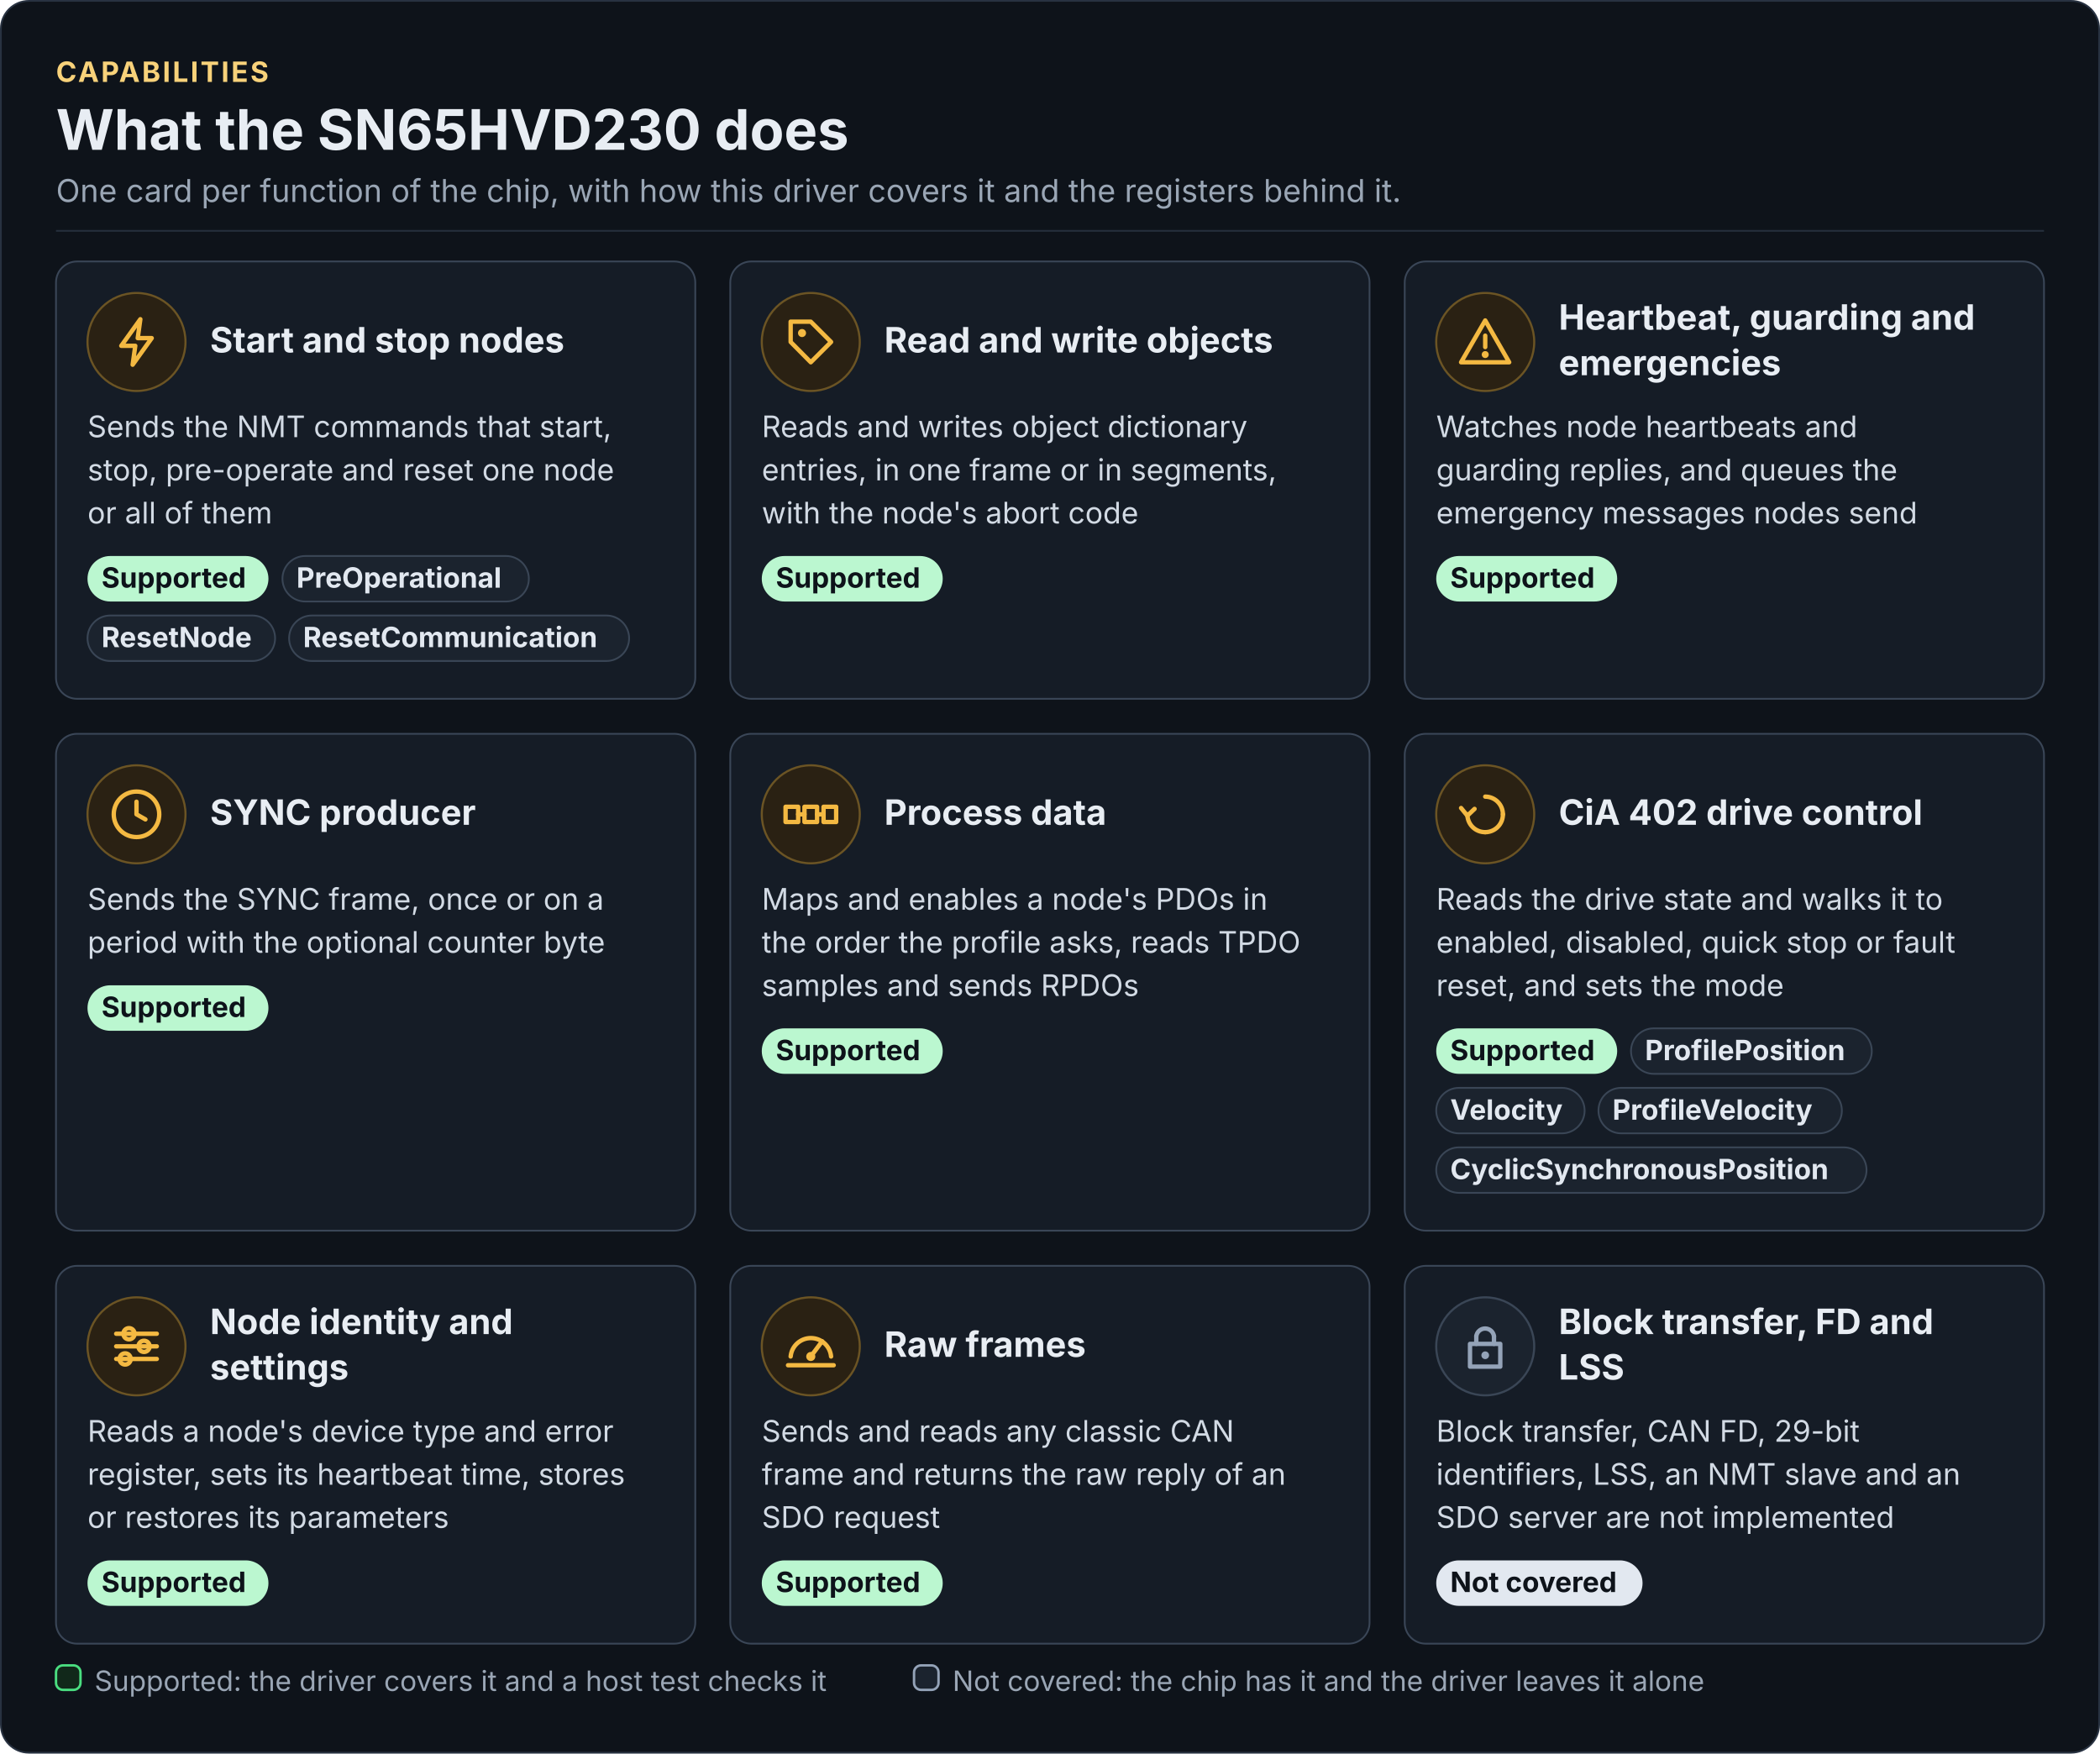
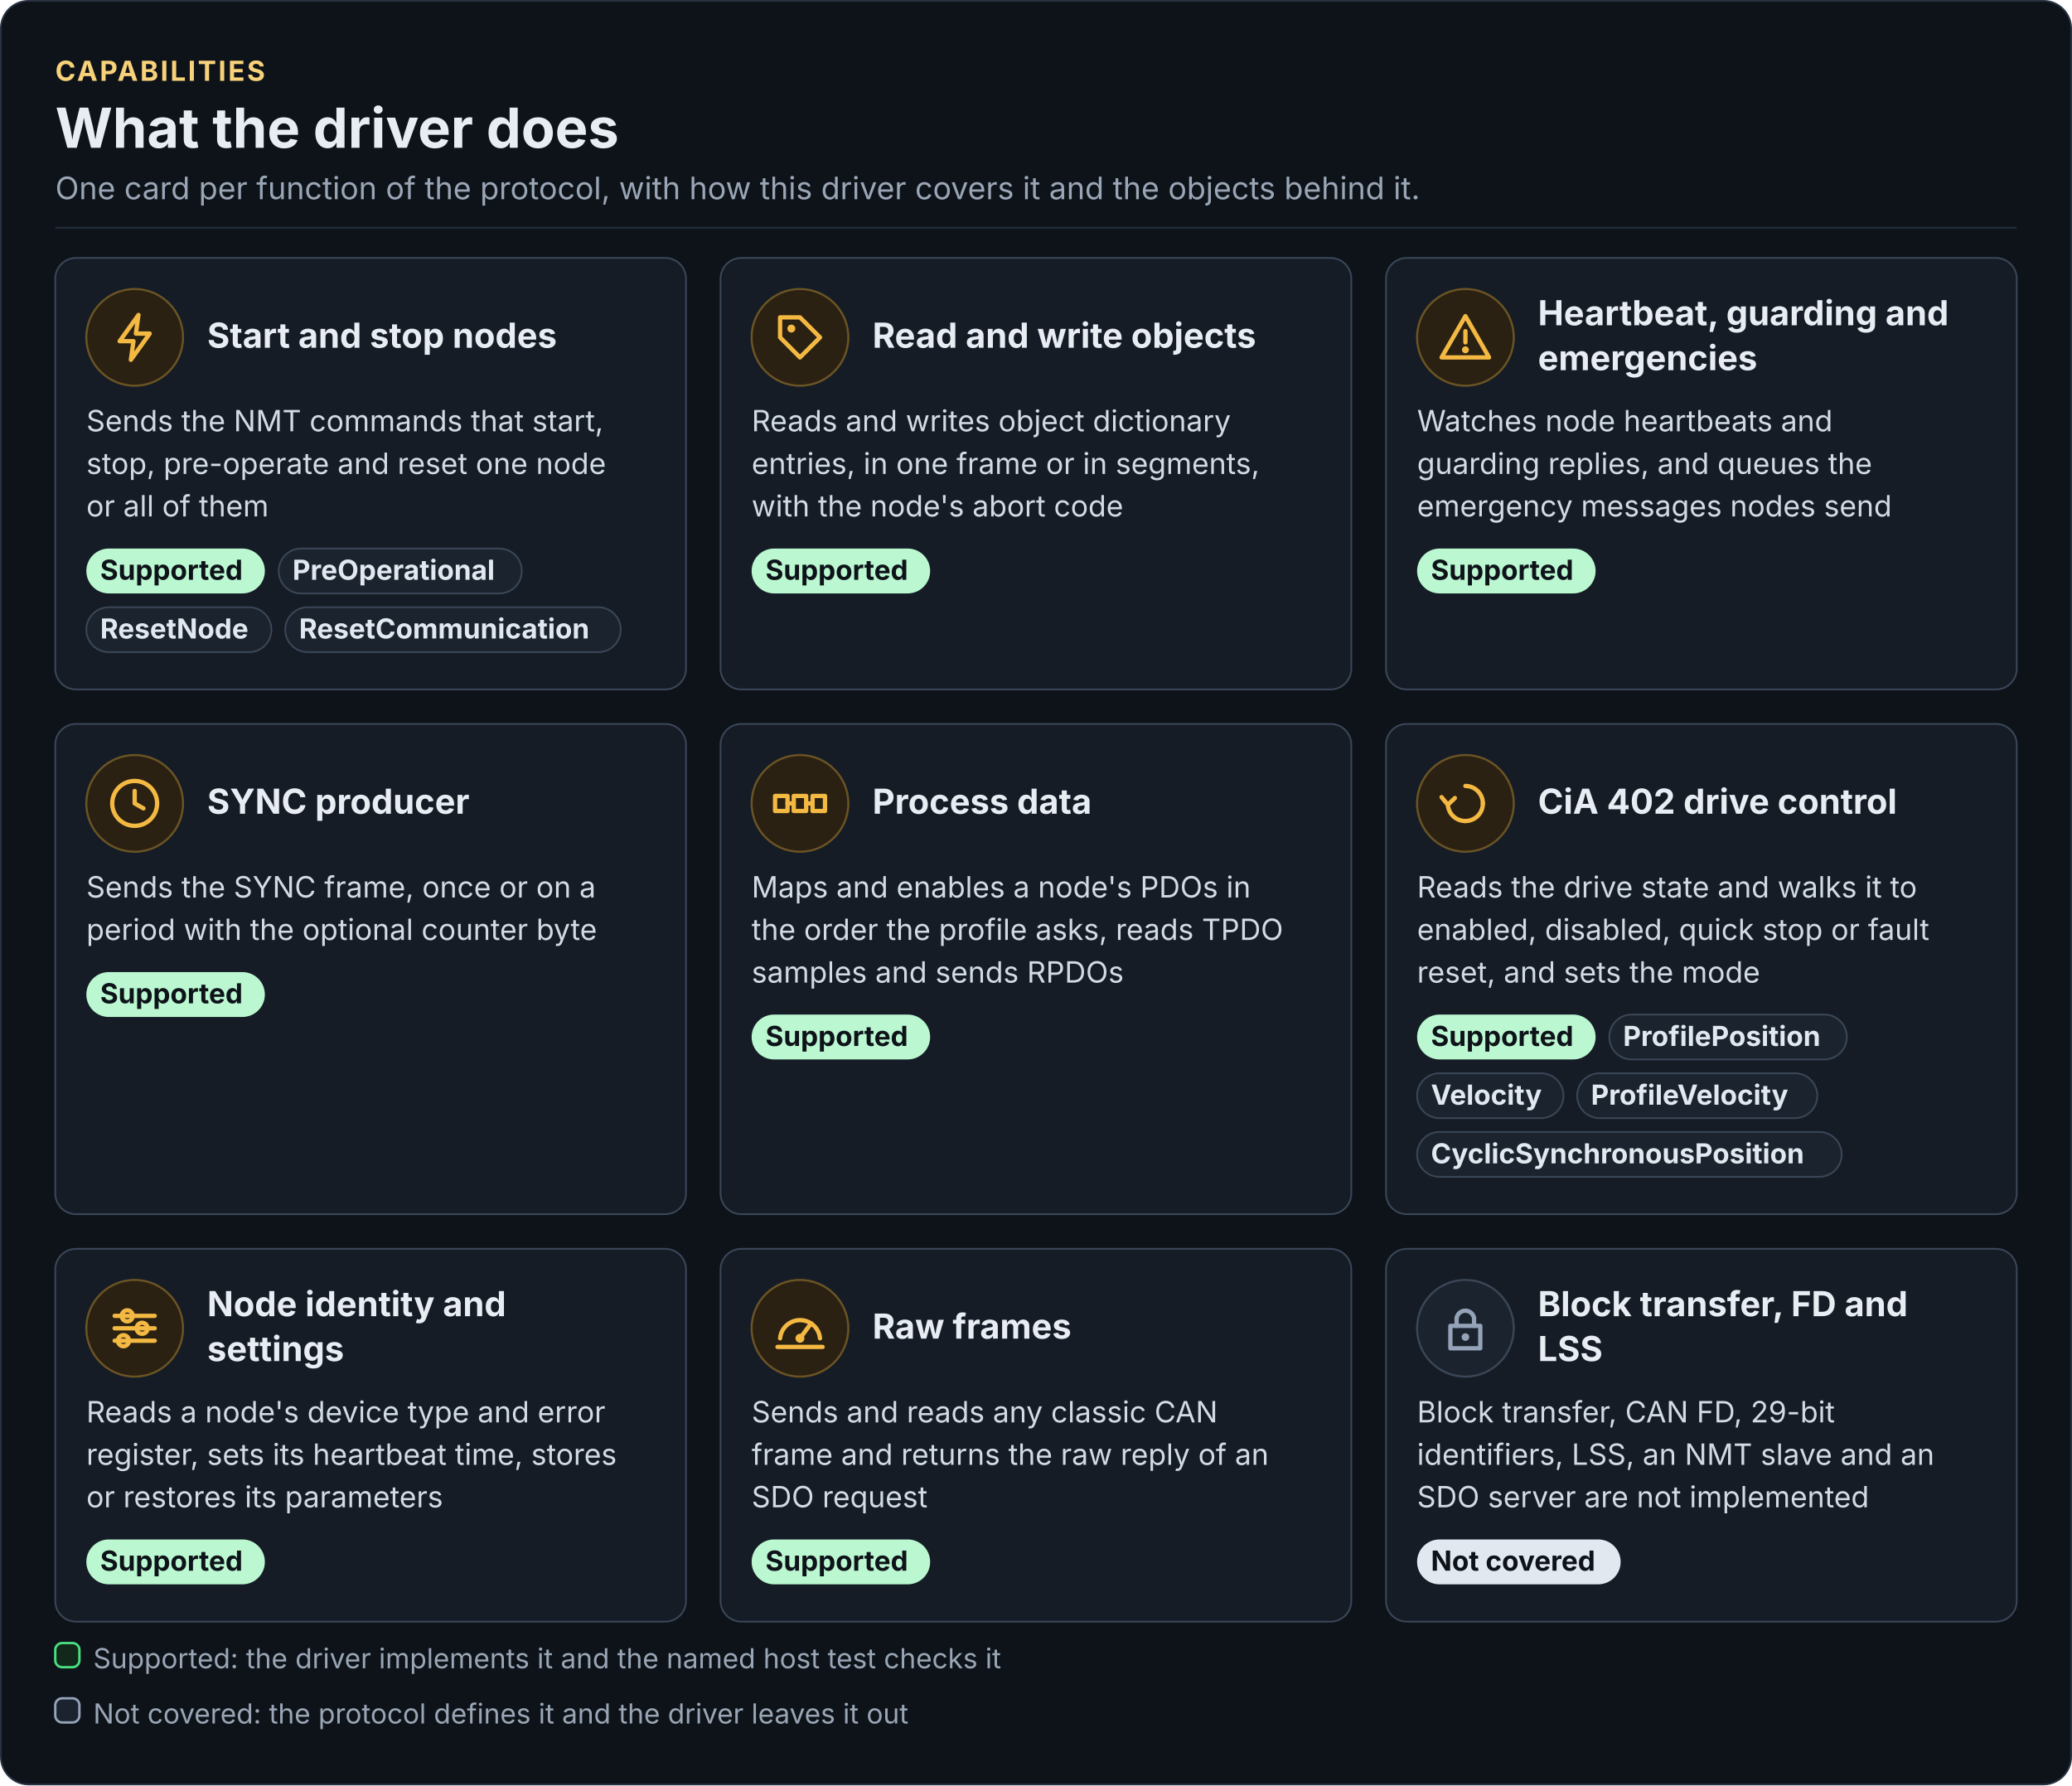
- <svg xmlns="http://www.w3.org/2000/svg" width="1200" height="1002" viewBox="0 0 1200 1002" role="img" aria-labelledby="chip-capabilities-title chip-capabilities-desc" font-family="Inter, 'Segoe UI', Roboto, 'Helvetica Neue', Arial, sans-serif">
-   <rect x="0.5" y="0.5" width="1199" height="1001" rx="16" fill="#0E131A" stroke="#283241" />
+ <svg xmlns="http://www.w3.org/2000/svg" width="1200" height="1034" viewBox="0 0 1200 1034" role="img" aria-labelledby="chip-capabilities-title chip-capabilities-desc" font-family="Inter, 'Segoe UI', Roboto, 'Helvetica Neue', Arial, sans-serif">
+   <rect x="0.5" y="0.5" width="1199" height="1033" rx="16" fill="#0E131A" stroke="#283241" />
  <text x="32" y="46.8" font-size="16" font-weight="700" letter-spacing="1.2" fill="#F8D27A">CAPABILITIES</text>
-   <text x="32" y="85.6" font-size="32" font-weight="700" fill="#E8EDF3">What the SN65HVD230 does</text>
-   <text x="32" y="115.4" font-size="18" fill="#9AA6B5">One card per function of the chip, with how this driver covers it and the registers behind it.</text>
+   <text x="32" y="85.6" font-size="32" font-weight="700" fill="#E8EDF3">What the driver does</text>
+   <text x="32" y="115.4" font-size="18" fill="#9AA6B5">One card per function of the protocol, with how this driver covers it and the objects behind it.</text>
  <rect x="32" y="131.4" width="1136" height="1" fill="#252F3C" />
  <rect x="32" y="149.4" width="365.3" height="249.9" rx="12" fill="#151C26" stroke="#3A4657" stroke-width="1" />
  <rect x="417.3" y="149.4" width="365.3" height="249.9" rx="12" fill="#151C26" stroke="#3A4657" stroke-width="1" />
  <rect x="802.7" y="149.4" width="365.3" height="249.9" rx="12" fill="#151C26" stroke="#3A4657" stroke-width="1" />
  <rect x="32" y="419.3" width="365.3" height="283.9" rx="12" fill="#151C26" stroke="#3A4657" stroke-width="1" />
  <rect x="417.3" y="419.3" width="365.3" height="283.9" rx="12" fill="#151C26" stroke="#3A4657" stroke-width="1" />
  <rect x="802.7" y="419.3" width="365.3" height="283.9" rx="12" fill="#151C26" stroke="#3A4657" stroke-width="1" />
  <rect x="32" y="723.3" width="365.3" height="215.9" rx="12" fill="#151C26" stroke="#3A4657" stroke-width="1" />
  <rect x="417.3" y="723.3" width="365.3" height="215.9" rx="12" fill="#151C26" stroke="#3A4657" stroke-width="1" />
  <rect x="802.7" y="723.3" width="365.3" height="215.9" rx="12" fill="#151C26" stroke="#3A4657" stroke-width="1" />
  <circle cx="78" cy="195.4" r="28" fill="#2A2113" stroke="#6B5424" stroke-width="1.2" />
  <path d="M80.2 182.4 L69.3 197.6 L77.3 197.6 L75.8 208.4 L86.7 193.2 L78.7 193.2 Z" fill="none" stroke="#F4B942" stroke-width="2.5" stroke-linecap="round" stroke-linejoin="round" />
  <text x="120" y="201.4" font-size="20" font-weight="700" fill="#E8EDF3">Start and stop nodes</text>
  <text x="50" y="249.8" font-size="17" fill="#D2DAE4">Sends the NMT commands that start,</text>
  <text x="50" y="274.5" font-size="17" fill="#D2DAE4">stop, pre-operate and reset one node</text>
  <text x="50" y="299.1" font-size="17" fill="#D2DAE4">or all of them</text>
  <rect x="50" y="317.7" width="103.4" height="26" rx="13" fill="#BBF7D0" />
  <text x="58" y="335.8" font-size="16" font-weight="700" fill="#0E131A">Supported</text>
  <rect x="161.4" y="317.7" width="140.8" height="26" rx="13" fill="#1B232E" stroke="#3A4656" stroke-width="1" />
  <text x="169.4" y="335.8" font-size="16" font-weight="700" fill="#E2E8F0">PreOperational</text>
  <rect x="50" y="351.7" width="107.2" height="26" rx="13" fill="#1B232E" stroke="#3A4656" stroke-width="1" />
  <text x="58" y="369.8" font-size="16" font-weight="700" fill="#E2E8F0">ResetNode</text>
  <rect x="165.2" y="351.7" width="194.3" height="26" rx="13" fill="#1B232E" stroke="#3A4656" stroke-width="1" />
  <text x="173.2" y="369.8" font-size="16" font-weight="700" fill="#E2E8F0">ResetCommunication</text>
  <circle cx="463.3" cy="195.4" r="28" fill="#2A2113" stroke="#6B5424" stroke-width="1.2" />
  <path d="M451.8 183.8 L463.3 183.8 L474.9 195.4 L463.3 207 L451.8 195.4 Z" fill="none" stroke="#F4B942" stroke-width="2.5" stroke-linecap="round" stroke-linejoin="round" />
  <circle cx="458.3" cy="190.3" r="2.3" fill="#F4B942" />
  <text x="505.3" y="201.4" font-size="20" font-weight="700" fill="#E8EDF3">Read and write objects</text>
  <text x="435.3" y="249.8" font-size="17" fill="#D2DAE4">Reads and writes object dictionary</text>
  <text x="435.3" y="274.5" font-size="17" fill="#D2DAE4">entries, in one frame or in segments,</text>
  <text x="435.3" y="299.1" font-size="17" fill="#D2DAE4">with the node's abort code</text>
  <rect x="435.3" y="317.7" width="103.4" height="26" rx="13" fill="#BBF7D0" />
  <text x="443.3" y="335.8" font-size="16" font-weight="700" fill="#0E131A">Supported</text>
  <circle cx="848.7" cy="195.4" r="28" fill="#2A2113" stroke="#6B5424" stroke-width="1.2" />
  <path d="M848.7 183.1 L862.4 207 L834.9 207 Z" fill="none" stroke="#F4B942" stroke-width="2.5" stroke-linecap="round" stroke-linejoin="round" />
  <path d="M848.7 191.8 L848.7 198.3" fill="none" stroke="#F4B942" stroke-width="2.5" stroke-linecap="round" stroke-linejoin="round" />
  <circle cx="848.7" cy="202.6" r="2" fill="#F4B942" />
  <text x="890.7" y="188.4" font-size="20" font-weight="700" fill="#E8EDF3">Heartbeat, guarding and</text>
  <text x="890.7" y="214.4" font-size="20" font-weight="700" fill="#E8EDF3">emergencies</text>
  <text x="820.7" y="249.8" font-size="17" fill="#D2DAE4">Watches node heartbeats and</text>
  <text x="820.7" y="274.5" font-size="17" fill="#D2DAE4">guarding replies, and queues the</text>
  <text x="820.7" y="299.1" font-size="17" fill="#D2DAE4">emergency messages nodes send</text>
  <rect x="820.7" y="317.7" width="103.4" height="26" rx="13" fill="#BBF7D0" />
  <text x="828.7" y="335.8" font-size="16" font-weight="700" fill="#0E131A">Supported</text>
  <circle cx="78" cy="465.3" r="28" fill="#2A2113" stroke="#6B5424" stroke-width="1.2" />
  <circle cx="78" cy="465.3" r="13" fill="none" stroke="#F4B942" stroke-width="2.5" />
  <path d="M78 458.1 L78 465.3 L83.1 468.2" fill="none" stroke="#F4B942" stroke-width="2.5" stroke-linecap="round" stroke-linejoin="round" />
  <text x="120" y="471.3" font-size="20" font-weight="700" fill="#E8EDF3">SYNC producer</text>
  <text x="50" y="519.8" font-size="17" fill="#D2DAE4">Sends the SYNC frame, once or on a</text>
  <text x="50" y="544.4" font-size="17" fill="#D2DAE4">period with the optional counter byte</text>
  <rect x="50" y="563" width="103.4" height="26" rx="13" fill="#BBF7D0" />
  <text x="58" y="581.1" font-size="16" font-weight="700" fill="#0E131A">Supported</text>
  <circle cx="463.3" cy="465.3" r="28" fill="#2A2113" stroke="#6B5424" stroke-width="1.2" />
  <path d="M448.9 461 L456.1 461 L456.1 469.7 L448.9 469.7 Z" fill="none" stroke="#F4B942" stroke-width="2.5" stroke-linecap="round" stroke-linejoin="round" />
  <path d="M459.7 461 L466.9 461 L466.9 469.7 L459.7 469.7 Z" fill="none" stroke="#F4B942" stroke-width="2.5" stroke-linecap="round" stroke-linejoin="round" />
  <path d="M470.6 461 L477.8 461 L477.8 469.7 L470.6 469.7 Z" fill="none" stroke="#F4B942" stroke-width="2.5" stroke-linecap="round" stroke-linejoin="round" />
  <path d="M456.1 465.3 L459.7 465.3" fill="none" stroke="#F4B942" stroke-width="2.5" stroke-linecap="round" stroke-linejoin="round" />
  <path d="M466.9 465.3 L470.6 465.3" fill="none" stroke="#F4B942" stroke-width="2.5" stroke-linecap="round" stroke-linejoin="round" />
  <text x="505.3" y="471.3" font-size="20" font-weight="700" fill="#E8EDF3">Process data</text>
  <text x="435.3" y="519.8" font-size="17" fill="#D2DAE4">Maps and enables a node's PDOs in</text>
  <text x="435.3" y="544.4" font-size="17" fill="#D2DAE4">the order the profile asks, reads TPDO</text>
  <text x="435.3" y="569.1" font-size="17" fill="#D2DAE4">samples and sends RPDOs</text>
  <rect x="435.3" y="587.6" width="103.4" height="26" rx="13" fill="#BBF7D0" />
  <text x="443.3" y="605.8" font-size="16" font-weight="700" fill="#0E131A">Supported</text>
  <circle cx="848.7" cy="465.3" r="28" fill="#2A2113" stroke="#6B5424" stroke-width="1.2" />
  <path d="M848.7 455.2 A10.1 10.1 0 0 1 858.8 465.3" fill="none" stroke="#F4B942" stroke-width="2.5" stroke-linecap="round" stroke-linejoin="round" />
  <path d="M858.8 465.3 A10.1 10.1 0 0 1 848.7 475.5" fill="none" stroke="#F4B942" stroke-width="2.5" stroke-linecap="round" stroke-linejoin="round" />
  <path d="M848.7 475.5 A10.1 10.1 0 0 1 838.5 465.3" fill="none" stroke="#F4B942" stroke-width="2.5" stroke-linecap="round" stroke-linejoin="round" />
  <path d="M834.9 461.7 L838.5 466.1 L842.6 462.2" fill="none" stroke="#F4B942" stroke-width="2.5" stroke-linecap="round" stroke-linejoin="round" />
  <text x="890.7" y="471.3" font-size="20" font-weight="700" fill="#E8EDF3">CiA 402 drive control</text>
  <text x="820.7" y="519.8" font-size="17" fill="#D2DAE4">Reads the drive state and walks it to</text>
  <text x="820.7" y="544.4" font-size="17" fill="#D2DAE4">enabled, disabled, quick stop or fault</text>
  <text x="820.7" y="569.1" font-size="17" fill="#D2DAE4">reset, and sets the mode</text>
  <rect x="820.7" y="587.6" width="103.4" height="26" rx="13" fill="#BBF7D0" />
  <text x="828.7" y="605.8" font-size="16" font-weight="700" fill="#0E131A">Supported</text>
  <rect x="932" y="587.6" width="137.6" height="26" rx="13" fill="#1B232E" stroke="#3A4656" stroke-width="1" />
  <text x="940" y="605.8" font-size="16" font-weight="700" fill="#E2E8F0">ProfilePosition</text>
  <rect x="820.7" y="621.6" width="84.8" height="26" rx="13" fill="#1B232E" stroke="#3A4656" stroke-width="1" />
  <text x="828.7" y="639.8" font-size="16" font-weight="700" fill="#E2E8F0">Velocity</text>
  <rect x="913.4" y="621.6" width="139.1" height="26" rx="13" fill="#1B232E" stroke="#3A4656" stroke-width="1" />
  <text x="921.4" y="639.8" font-size="16" font-weight="700" fill="#E2E8F0">ProfileVelocity</text>
  <rect x="820.7" y="655.6" width="245.9" height="26" rx="13" fill="#1B232E" stroke="#3A4656" stroke-width="1" />
  <text x="828.7" y="673.8" font-size="16" font-weight="700" fill="#E2E8F0">CyclicSynchronousPosition</text>
  <circle cx="78" cy="769.3" r="28" fill="#2A2113" stroke="#6B5424" stroke-width="1.2" />
  <path d="M66.4 762.1 L89.6 762.1" fill="none" stroke="#F4B942" stroke-width="2.5" stroke-linecap="round" stroke-linejoin="round" />
  <circle cx="73.7" cy="762.1" r="3.2" fill="none" stroke="#F4B942" stroke-width="2.5" />
  <path d="M66.4 769.3 L89.6 769.3" fill="none" stroke="#F4B942" stroke-width="2.5" stroke-linecap="round" stroke-linejoin="round" />
  <circle cx="82.3" cy="769.3" r="3.2" fill="none" stroke="#F4B942" stroke-width="2.5" />
  <path d="M66.4 776.5 L89.6 776.5" fill="none" stroke="#F4B942" stroke-width="2.5" stroke-linecap="round" stroke-linejoin="round" />
  <circle cx="71.5" cy="776.5" r="3.2" fill="none" stroke="#F4B942" stroke-width="2.5" />
  <text x="120" y="762.3" font-size="20" font-weight="700" fill="#E8EDF3">Node identity and</text>
  <text x="120" y="788.3" font-size="20" font-weight="700" fill="#E8EDF3">settings</text>
  <text x="50" y="823.8" font-size="17" fill="#D2DAE4">Reads a node's device type and error</text>
  <text x="50" y="848.4" font-size="17" fill="#D2DAE4">register, sets its heartbeat time, stores</text>
  <text x="50" y="873" font-size="17" fill="#D2DAE4">or restores its parameters</text>
  <rect x="50" y="891.6" width="103.4" height="26" rx="13" fill="#BBF7D0" />
  <text x="58" y="909.7" font-size="16" font-weight="700" fill="#0E131A">Supported</text>
  <circle cx="463.3" cy="769.3" r="28" fill="#2A2113" stroke="#6B5424" stroke-width="1.2" />
  <path d="M451.8 775.1 A11.6 11.6 0 0 1 474.9 775.1" fill="none" stroke="#F4B942" stroke-width="2.5" stroke-linecap="round" stroke-linejoin="round" />
  <path d="M463.3 775.1 L469.8 766.4" fill="none" stroke="#F4B942" stroke-width="2.5" stroke-linecap="round" stroke-linejoin="round" />
  <circle cx="463.3" cy="775.1" r="2.6" fill="#F4B942" />
  <path d="M450.3 780.1 L476.4 780.1" fill="none" stroke="#F4B942" stroke-width="2.5" stroke-linecap="round" stroke-linejoin="round" />
  <text x="505.3" y="775.3" font-size="20" font-weight="700" fill="#E8EDF3">Raw frames</text>
  <text x="435.3" y="823.8" font-size="17" fill="#D2DAE4">Sends and reads any classic CAN</text>
  <text x="435.3" y="848.4" font-size="17" fill="#D2DAE4">frame and returns the raw reply of an</text>
  <text x="435.3" y="873" font-size="17" fill="#D2DAE4">SDO request</text>
  <rect x="435.3" y="891.6" width="103.4" height="26" rx="13" fill="#BBF7D0" />
  <text x="443.3" y="909.7" font-size="16" font-weight="700" fill="#0E131A">Supported</text>
  <circle cx="848.7" cy="769.3" r="28" fill="#1B232E" stroke="#3A4656" stroke-width="1.2" />
  <path d="M840 767.9 L857.3 767.9 L857.3 780.9 L840 780.9 Z" fill="none" stroke="#94A3B8" stroke-width="2.5" stroke-linecap="round" stroke-linejoin="round" />
  <path d="M843.6 767.9 L843.6 763.5" fill="none" stroke="#94A3B8" stroke-width="2.5" stroke-linecap="round" stroke-linejoin="round" />
  <path d="M843.6 763.5 A5.1 5.1 0 0 1 853.7 763.5" fill="none" stroke="#94A3B8" stroke-width="2.5" stroke-linecap="round" stroke-linejoin="round" />
  <path d="M853.7 763.5 L853.7 767.9" fill="none" stroke="#94A3B8" stroke-width="2.5" stroke-linecap="round" stroke-linejoin="round" />
  <circle cx="848.7" cy="774.4" r="2.2" fill="#94A3B8" />
  <text x="890.7" y="762.3" font-size="20" font-weight="700" fill="#E8EDF3">Block transfer, FD and</text>
  <text x="890.7" y="788.3" font-size="20" font-weight="700" fill="#E8EDF3">LSS</text>
  <text x="820.7" y="823.8" font-size="17" fill="#D2DAE4">Block transfer, CAN FD, 29-bit</text>
  <text x="820.7" y="848.4" font-size="17" fill="#D2DAE4">identifiers, LSS, an NMT slave and an</text>
  <text x="820.7" y="873" font-size="17" fill="#D2DAE4">SDO server are not implemented</text>
  <rect x="820.7" y="891.6" width="117.9" height="26" rx="13" fill="#E2E8F0" />
  <text x="828.7" y="909.7" font-size="16" font-weight="700" fill="#0E131A">Not covered</text>
  <rect x="32" y="951.6" width="14" height="14" rx="4" fill="#11281A" stroke="#4ADE80" stroke-width="1.4" />
-   <text x="54" y="966.2" font-size="16" fill="#9AA6B5">Supported: the driver covers it and a host test checks it</text>
-   <rect x="522.3" y="951.6" width="14" height="14" rx="4" fill="#1B232E" stroke="#94A3B8" stroke-width="1.4" />
-   <text x="544.3" y="966.2" font-size="16" fill="#9AA6B5">Not covered: the chip has it and the driver leaves it alone</text>
+   <text x="54" y="966.2" font-size="16" fill="#9AA6B5">Supported: the driver implements it and the named host test checks it</text>
+   <rect x="32" y="983.6" width="14" height="14" rx="4" fill="#1B232E" stroke="#94A3B8" stroke-width="1.4" />
+   <text x="54" y="998.2" font-size="16" fill="#9AA6B5">Not covered: the protocol defines it and the driver leaves it out</text>
</svg>
